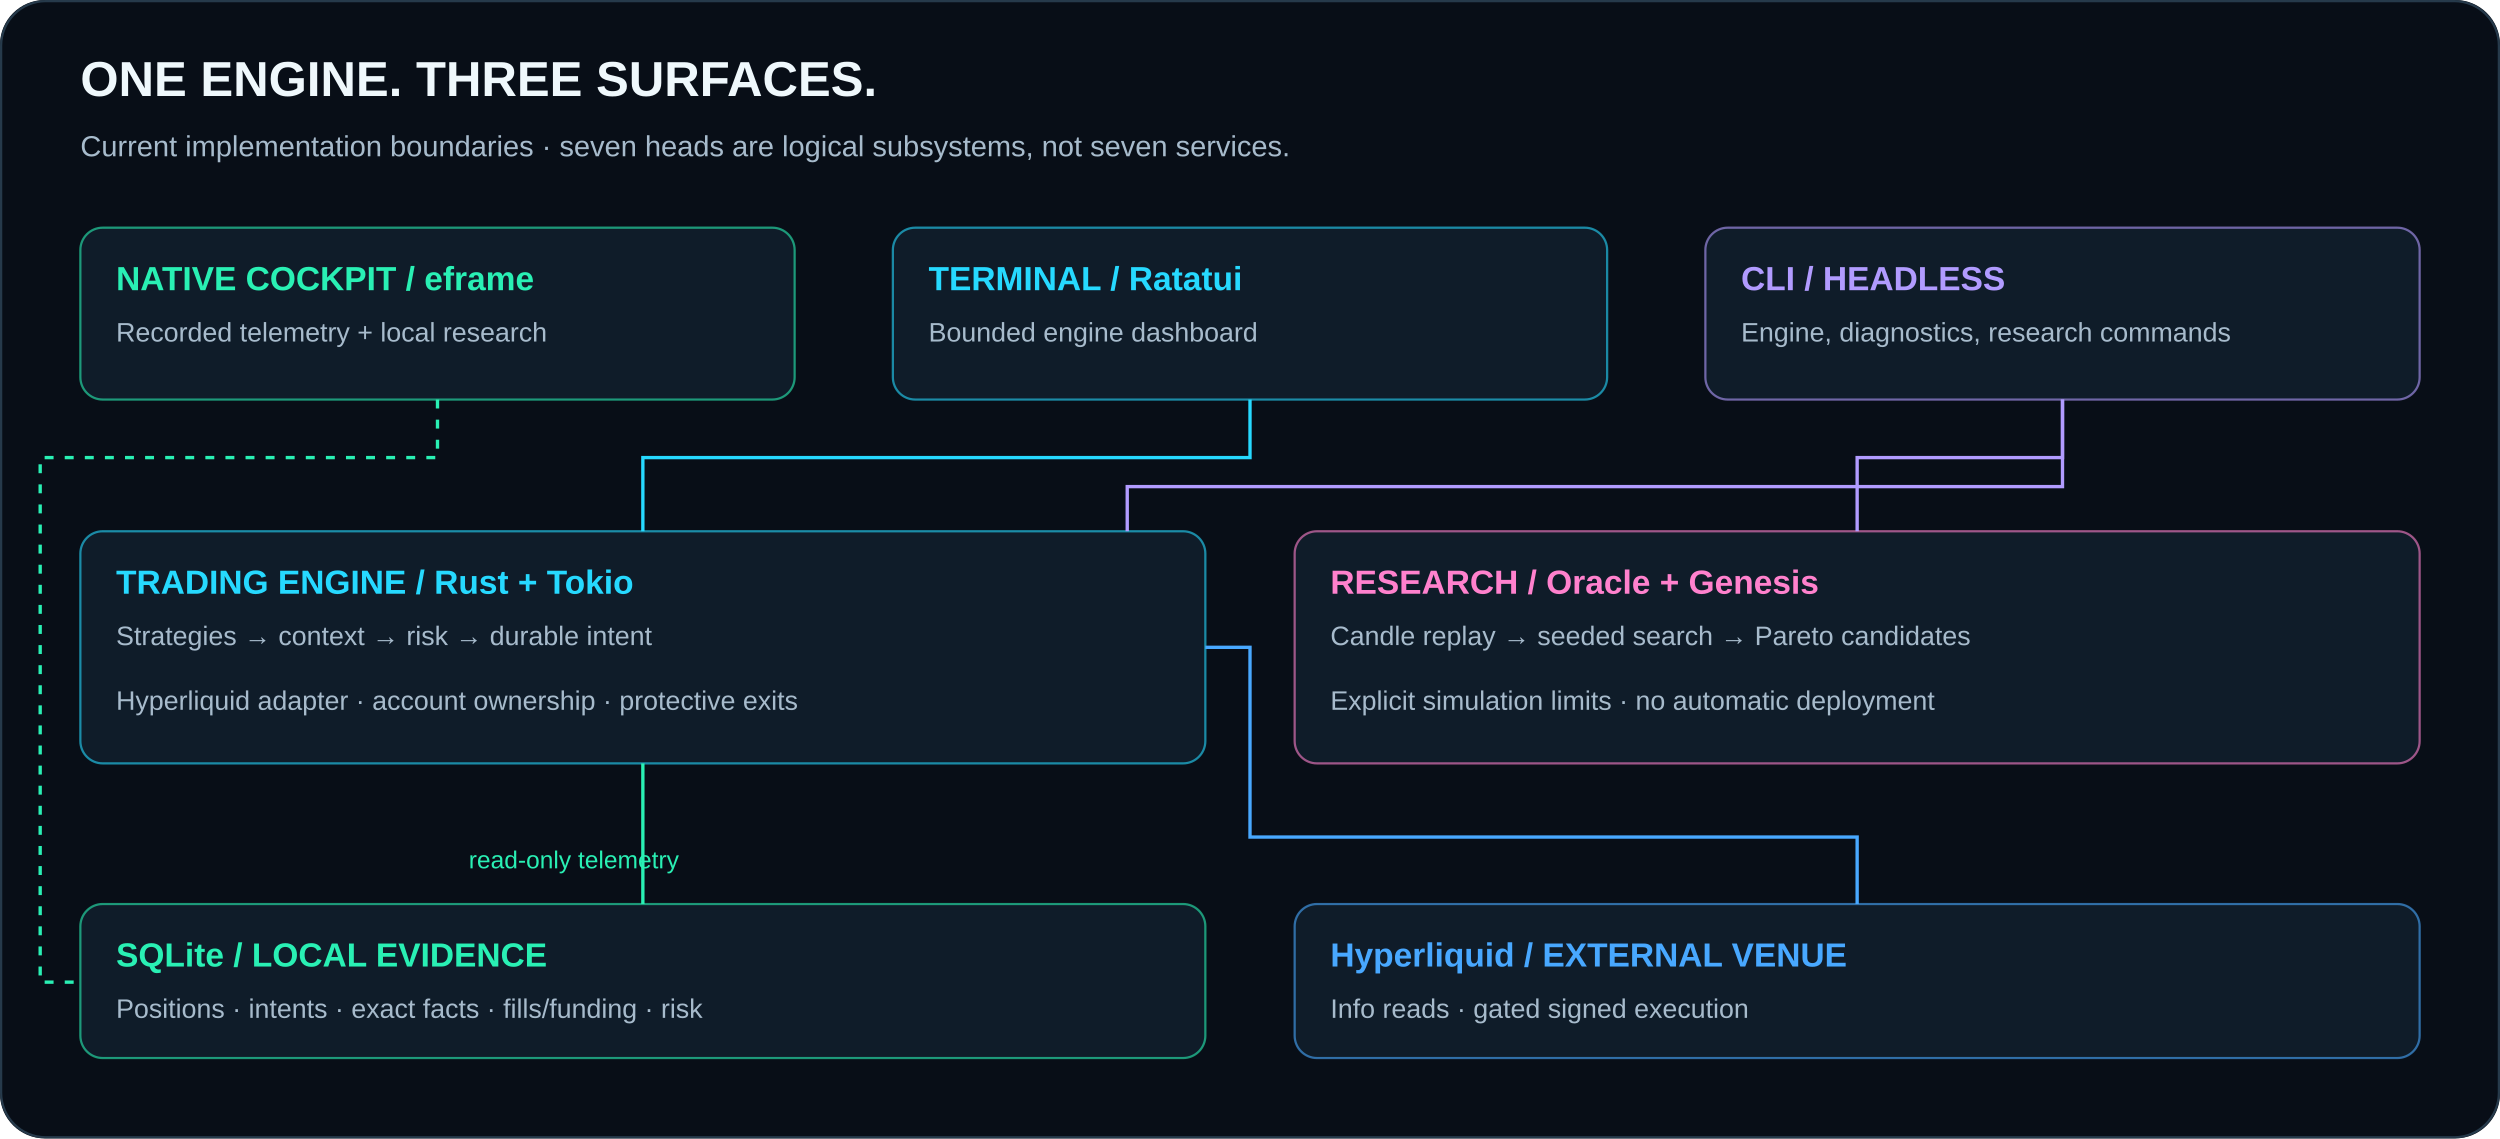
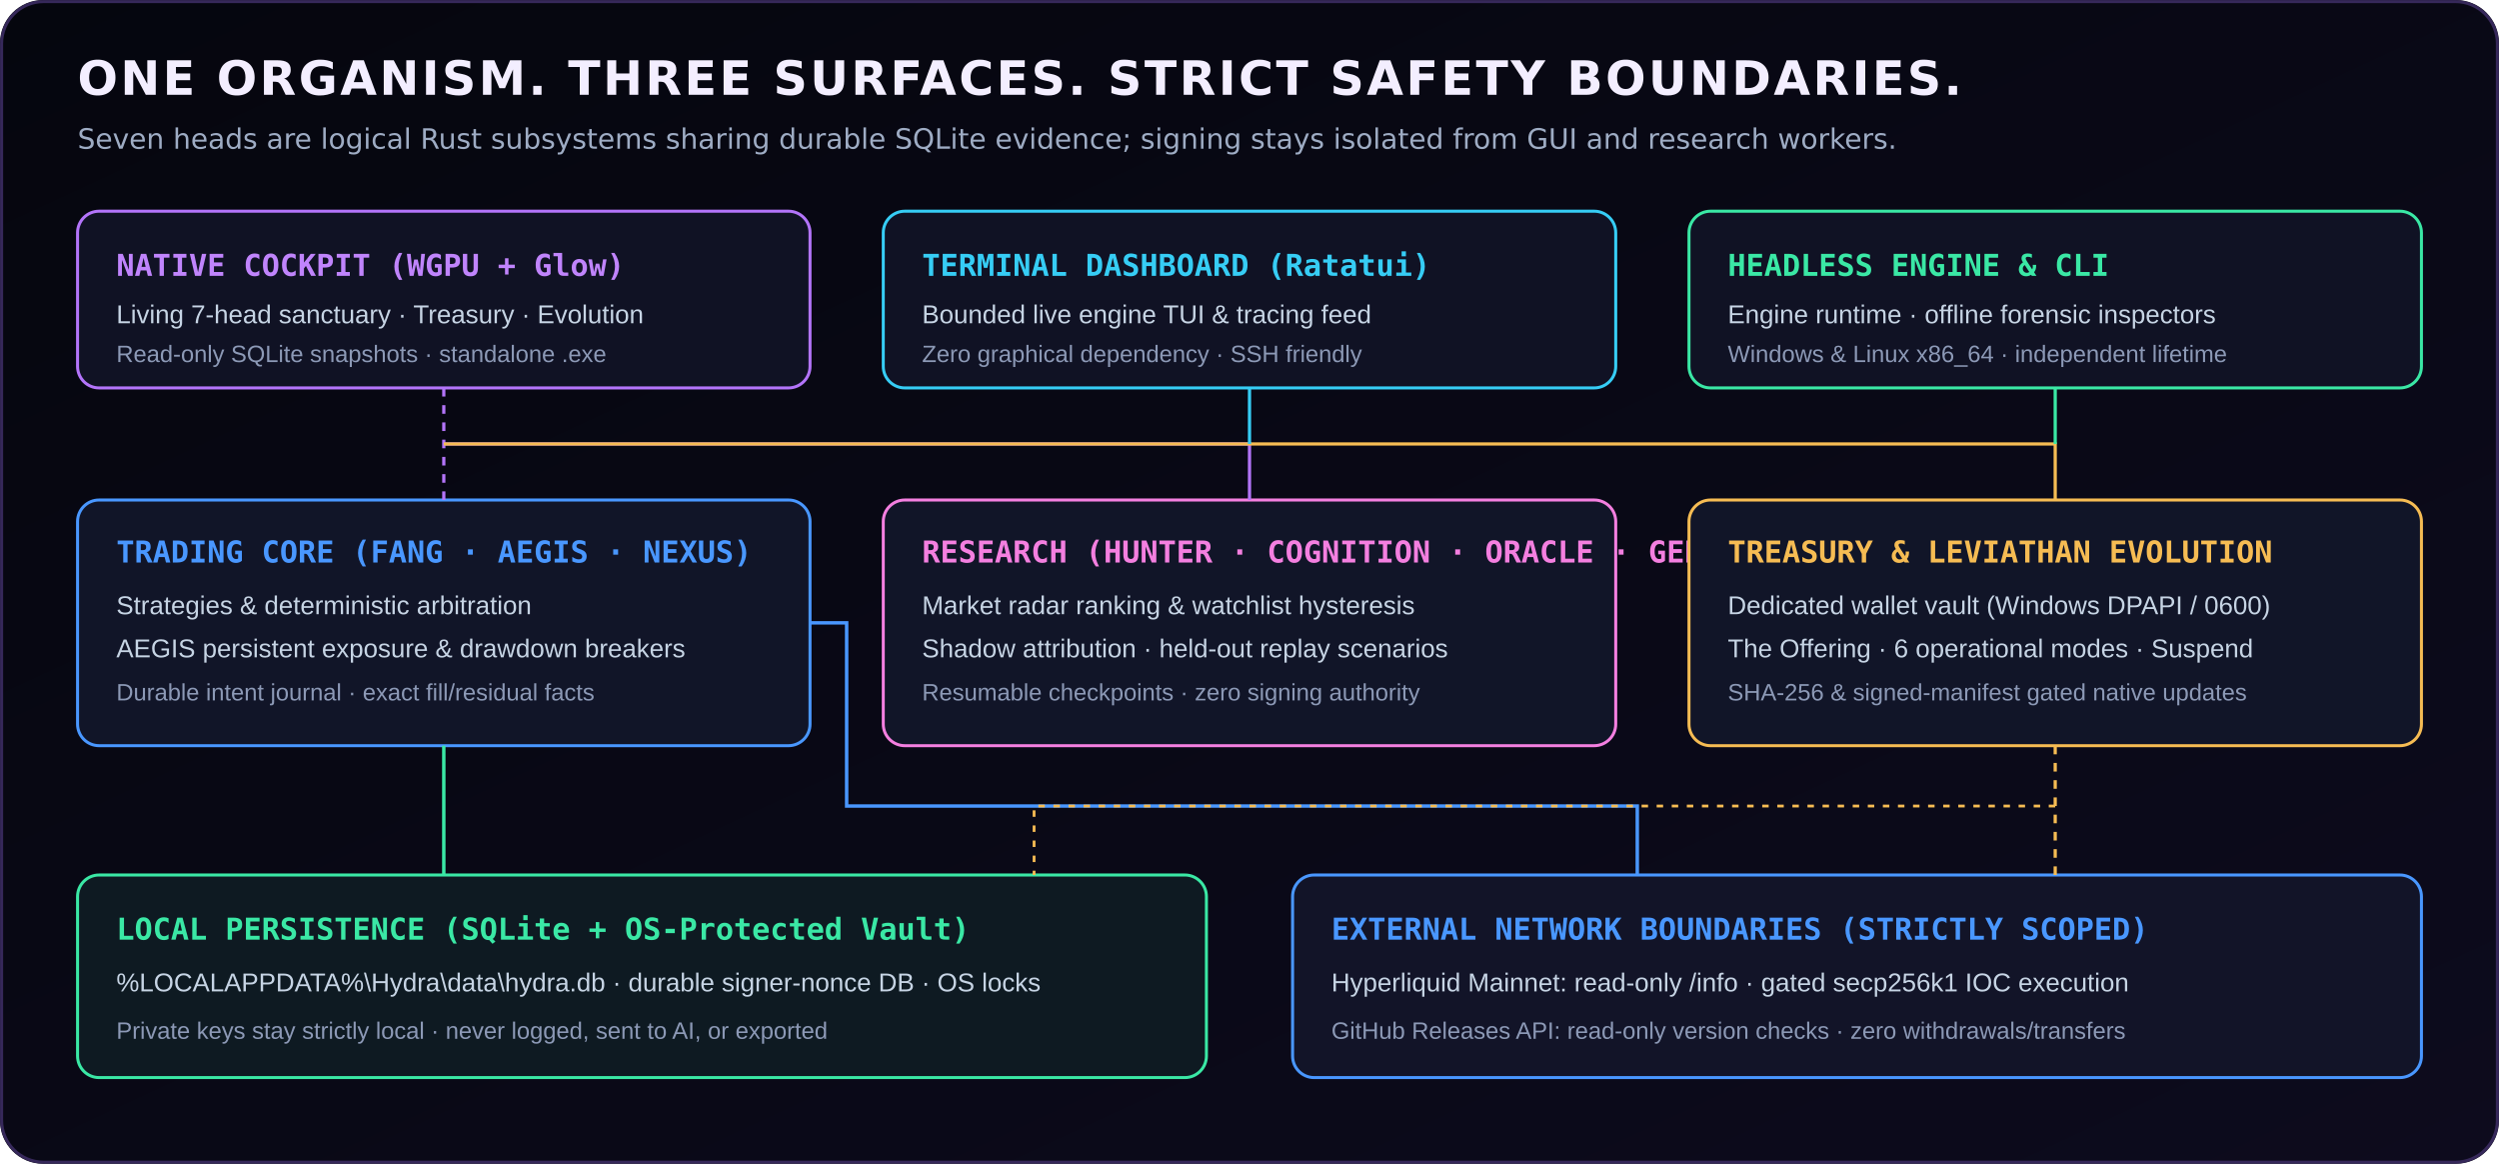
- <svg xmlns="http://www.w3.org/2000/svg" width="1120" height="510" viewBox="0 0 1120 510" role="img" aria-label="Actual architecture: native cockpit, terminal and CLI; trading and independent research; local SQLite and Hyperliquid boundaries.">
-   <rect width="1120" height="510" rx="20" fill="#080E17" />
-   <rect x=".5" y=".5" width="1119" height="509" rx="20" fill="none" stroke="#263A4B" />
-   <text x="36" y="43" fill="#EFF8FC" font-family="Segoe UI,Arial,sans-serif" font-size="22" font-weight="700">ONE ENGINE. THREE SURFACES.</text>
-   <text x="36" y="70" fill="#A7BBCC" font-family="Segoe UI,Arial,sans-serif" font-size="13">Current implementation boundaries · seven heads are logical subsystems, not seven services.</text>
-   <rect x="36" y="102" width="320" height="77" rx="10" fill="#0F1C29" stroke="#29F0B4" stroke-opacity=".6" />
-   <text x="52" y="130" fill="#29F0B4" font-family="Segoe UI,Arial,sans-serif" font-size="15" font-weight="700">NATIVE COCKPIT / eframe</text>
-   <text x="52" y="153" fill="#A7BBCC" font-family="Segoe UI,Arial,sans-serif" font-size="12">Recorded telemetry + local research</text>
-   <rect x="400" y="102" width="320" height="77" rx="10" fill="#0F1C29" stroke="#26D9FF" stroke-opacity=".6" />
-   <text x="416" y="130" fill="#26D9FF" font-family="Segoe UI,Arial,sans-serif" font-size="15" font-weight="700">TERMINAL / Ratatui</text>
-   <text x="416" y="153" fill="#A7BBCC" font-family="Segoe UI,Arial,sans-serif" font-size="12">Bounded engine dashboard</text>
-   <rect x="764" y="102" width="320" height="77" rx="10" fill="#0F1C29" stroke="#B19BFF" stroke-opacity=".6" />
-   <text x="780" y="130" fill="#B19BFF" font-family="Segoe UI,Arial,sans-serif" font-size="15" font-weight="700">CLI / HEADLESS</text>
-   <text x="780" y="153" fill="#A7BBCC" font-family="Segoe UI,Arial,sans-serif" font-size="12">Engine, diagnostics, research commands</text>
-   <rect x="36" y="238" width="504" height="104" rx="10" fill="#0F1C29" stroke="#26D9FF" stroke-opacity=".6" />
-   <text x="52" y="266" fill="#26D9FF" font-family="Segoe UI,Arial,sans-serif" font-size="15" font-weight="700">TRADING ENGINE / Rust + Tokio</text>
-   <text x="52" y="289" fill="#A7BBCC" font-family="Segoe UI,Arial,sans-serif" font-size="12">Strategies → context → risk → durable intent</text>
-   <text x="52" y="318" fill="#A7BBCC" font-family="Segoe UI,Arial,sans-serif" font-size="12">Hyperliquid adapter · account ownership · protective exits</text>
-   <rect x="580" y="238" width="504" height="104" rx="10" fill="#0F1C29" stroke="#FF81CD" stroke-opacity=".6" />
-   <text x="596" y="266" fill="#FF81CD" font-family="Segoe UI,Arial,sans-serif" font-size="15" font-weight="700">RESEARCH / Oracle + Genesis</text>
-   <text x="596" y="289" fill="#A7BBCC" font-family="Segoe UI,Arial,sans-serif" font-size="12">Candle replay → seeded search → Pareto candidates</text>
-   <text x="596" y="318" fill="#A7BBCC" font-family="Segoe UI,Arial,sans-serif" font-size="12">Explicit simulation limits · no automatic deployment</text>
-   <rect x="36" y="405" width="504" height="69" rx="10" fill="#0F1C29" stroke="#29F0B4" stroke-opacity=".6" />
-   <text x="52" y="433" fill="#29F0B4" font-family="Segoe UI,Arial,sans-serif" font-size="15" font-weight="700">SQLite / LOCAL EVIDENCE</text>
-   <text x="52" y="456" fill="#A7BBCC" font-family="Segoe UI,Arial,sans-serif" font-size="12">Positions · intents · exact facts · fills/funding · risk</text>
-   <rect x="580" y="405" width="504" height="69" rx="10" fill="#0F1C29" stroke="#48A8FF" stroke-opacity=".6" />
-   <text x="596" y="433" fill="#48A8FF" font-family="Segoe UI,Arial,sans-serif" font-size="15" font-weight="700">Hyperliquid / EXTERNAL VENUE</text>
-   <text x="596" y="456" fill="#A7BBCC" font-family="Segoe UI,Arial,sans-serif" font-size="12">Info reads · gated signed execution</text>
-   <path d="M196 179V205H18V440H36" stroke="#29F0B4" fill="none" stroke-width="1.5" stroke-dasharray="4 5" />
-   <path d="M560 179V205H288V238" stroke="#26D9FF" fill="none" stroke-width="1.5" />
-   <path d="M924 179V205H832V238" stroke="#B19BFF" fill="none" stroke-width="1.5" />
-   <path d="M924 179V218H505V238" stroke="#B19BFF" fill="none" stroke-width="1.5" />
-   <path d="M288 342V405" stroke="#29F0B4" fill="none" stroke-width="1.5" />
-   <path d="M540 290H560V375H832V405" stroke="#48A8FF" fill="none" stroke-width="1.5" />
-   <text x="210" y="389" fill="#29F0B4" font-family="Segoe UI,Arial,sans-serif" font-size="11">read-only telemetry</text>
+ <svg xmlns="http://www.w3.org/2000/svg" width="1160" height="540" viewBox="0 0 1160 540" role="img" aria-label="HYDRA Project Leviathan architecture: unified WGPU/Glow cockpit, Ratatui TUI, CLI engine, independent research, Treasury DPAPI vault, Evolution updater, SQLite evidence, and Hyperliquid mainnet boundaries.">
+   <defs>
+     <linearGradient id="archBg" x1="0" y1="0" x2="1" y2="1">
+       <stop offset="0%" stop-color="#05060E" />
+       <stop offset="100%" stop-color="#0D0B1D" />
+     </linearGradient>
+   </defs>
+   <rect width="1160" height="540" rx="20" fill="url(#archBg)" />
+   <rect x="0.75" y="0.75" width="1158.5" height="538.5" rx="19.5" fill="none" stroke="#36285A" stroke-width="1.4" />
+   <text x="36" y="44" fill="#F3EEFF" font-family="Segoe UI,DejaVu Sans,Arial,sans-serif" font-size="22" font-weight="700" letter-spacing="1.2">ONE ORGANISM. THREE SURFACES. STRICT SAFETY BOUNDARIES.</text>
+   <text x="36" y="69" fill="#9EACC4" font-family="Segoe UI,DejaVu Sans,Arial,sans-serif" font-size="13">Seven heads are logical Rust subsystems sharing durable SQLite evidence; signing stays isolated from GUI and research workers.</text>
+   <rect x="36" y="98" width="340" height="82" rx="10" fill="#101224" stroke="#B374FA" stroke-width="1.4" />
+   <text x="54" y="128" fill="#C084FC" font-family="Consolas,monospace" font-size="14" font-weight="700">NATIVE COCKPIT (WGPU + Glow)</text>
+   <text x="54" y="150" fill="#C6D4E4" font-family="Segoe UI,Arial,sans-serif" font-size="12">Living 7-head sanctuary · Treasury · Evolution</text>
+   <text x="54" y="168" fill="#8C99B6" font-family="Segoe UI,Arial,sans-serif" font-size="11">Read-only SQLite snapshots · standalone .exe</text>
+   <rect x="410" y="98" width="340" height="82" rx="10" fill="#101224" stroke="#36CDF5" stroke-width="1.4" />
+   <text x="428" y="128" fill="#36CDF5" font-family="Consolas,monospace" font-size="14" font-weight="700">TERMINAL DASHBOARD (Ratatui)</text>
+   <text x="428" y="150" fill="#C6D4E4" font-family="Segoe UI,Arial,sans-serif" font-size="12">Bounded live engine TUI &amp; tracing feed</text>
+   <text x="428" y="168" fill="#8C99B6" font-family="Segoe UI,Arial,sans-serif" font-size="11">Zero graphical dependency · SSH friendly</text>
+   <rect x="784" y="98" width="340" height="82" rx="10" fill="#101224" stroke="#3AE8A5" stroke-width="1.4" />
+   <text x="802" y="128" fill="#3AE8A5" font-family="Consolas,monospace" font-size="14" font-weight="700">HEADLESS ENGINE &amp; CLI</text>
+   <text x="802" y="150" fill="#C6D4E4" font-family="Segoe UI,Arial,sans-serif" font-size="12">Engine runtime · offline forensic inspectors</text>
+   <text x="802" y="168" fill="#8C99B6" font-family="Segoe UI,Arial,sans-serif" font-size="11">Windows &amp; Linux x86_64 · independent lifetime</text>
+   <rect x="36" y="232" width="340" height="114" rx="10" fill="#111528" stroke="#4997FF" stroke-width="1.4" />
+   <text x="54" y="261" fill="#4997FF" font-family="Consolas,monospace" font-size="14" font-weight="700">TRADING CORE (FANG · AEGIS · NEXUS)</text>
+   <text x="54" y="285" fill="#C6D4E4" font-family="Segoe UI,Arial,sans-serif" font-size="12">Strategies &amp; deterministic arbitration</text>
+   <text x="54" y="305" fill="#C6D4E4" font-family="Segoe UI,Arial,sans-serif" font-size="12">AEGIS persistent exposure &amp; drawdown breakers</text>
+   <text x="54" y="325" fill="#8C99B6" font-family="Segoe UI,Arial,sans-serif" font-size="11">Durable intent journal · exact fill/residual facts</text>
+   <rect x="410" y="232" width="340" height="114" rx="10" fill="#111528" stroke="#F47FE0" stroke-width="1.4" />
+   <text x="428" y="261" fill="#F47FE0" font-family="Consolas,monospace" font-size="14" font-weight="700">RESEARCH (HUNTER · COGNITION · ORACLE · GENESIS)</text>
+   <text x="428" y="285" fill="#C6D4E4" font-family="Segoe UI,Arial,sans-serif" font-size="12">Market radar ranking &amp; watchlist hysteresis</text>
+   <text x="428" y="305" fill="#C6D4E4" font-family="Segoe UI,Arial,sans-serif" font-size="12">Shadow attribution · held-out replay scenarios</text>
+   <text x="428" y="325" fill="#8C99B6" font-family="Segoe UI,Arial,sans-serif" font-size="11">Resumable checkpoints · zero signing authority</text>
+   <rect x="784" y="232" width="340" height="114" rx="10" fill="#111528" stroke="#F6BC53" stroke-width="1.4" />
+   <text x="802" y="261" fill="#F6BC53" font-family="Consolas,monospace" font-size="14" font-weight="700">TREASURY &amp; LEVIATHAN EVOLUTION</text>
+   <text x="802" y="285" fill="#C6D4E4" font-family="Segoe UI,Arial,sans-serif" font-size="12">Dedicated wallet vault (Windows DPAPI / 0600)</text>
+   <text x="802" y="305" fill="#C6D4E4" font-family="Segoe UI,Arial,sans-serif" font-size="12">The Offering · 6 operational modes · Suspend</text>
+   <text x="802" y="325" fill="#8C99B6" font-family="Segoe UI,Arial,sans-serif" font-size="11">SHA-256 &amp; signed-manifest gated native updates</text>
+   <rect x="36" y="406" width="524" height="94" rx="10" fill="#0E1A22" stroke="#3AE8A5" stroke-width="1.4" />
+   <text x="54" y="436" fill="#3AE8A5" font-family="Consolas,monospace" font-size="14" font-weight="700">LOCAL PERSISTENCE (SQLite + OS-Protected Vault)</text>
+   <text x="54" y="460" fill="#C6D4E4" font-family="Segoe UI,Arial,sans-serif" font-size="12">%LOCALAPPDATA%\Hydra\data\hydra.db · durable signer-nonce DB · OS locks</text>
+   <text x="54" y="482" fill="#8C99B6" font-family="Segoe UI,Arial,sans-serif" font-size="11">Private keys stay strictly local · never logged, sent to AI, or exported</text>
+   <rect x="600" y="406" width="524" height="94" rx="10" fill="#121428" stroke="#4997FF" stroke-width="1.4" />
+   <text x="618" y="436" fill="#4997FF" font-family="Consolas,monospace" font-size="14" font-weight="700">EXTERNAL NETWORK BOUNDARIES (STRICTLY SCOPED)</text>
+   <text x="618" y="460" fill="#C6D4E4" font-family="Segoe UI,Arial,sans-serif" font-size="12">Hyperliquid Mainnet: read-only /info · gated secp256k1 IOC execution</text>
+   <text x="618" y="482" fill="#8C99B6" font-family="Segoe UI,Arial,sans-serif" font-size="11">GitHub Releases API: read-only version checks · zero withdrawals/transfers</text>
+   <path d="M206 180 V206 H206 V232" stroke="#B374FA" stroke-width="1.5" fill="none" stroke-dasharray="4 4" />
+   <path d="M206 206 H580 V232" stroke="#B374FA" stroke-width="1.5" fill="none" />
+   <path d="M206 206 H954 V232" stroke="#F6BC53" stroke-width="1.5" fill="none" />
+   <path d="M580 180 V206" stroke="#36CDF5" stroke-width="1.5" fill="none" />
+   <path d="M954 180 V206" stroke="#3AE8A5" stroke-width="1.5" fill="none" />
+   <path d="M206 346 V406" stroke="#3AE8A5" stroke-width="1.6" fill="none" />
+   <path d="M376 289 H393 V374 H760 V406" stroke="#4997FF" stroke-width="1.6" fill="none" />
+   <path d="M954 346 V406" stroke="#F6BC53" stroke-width="1.5" fill="none" stroke-dasharray="4 4" />
+   <path d="M954 374 H480 V406" stroke="#F6BC53" stroke-width="1.3" fill="none" stroke-dasharray="3 4" />
</svg>
